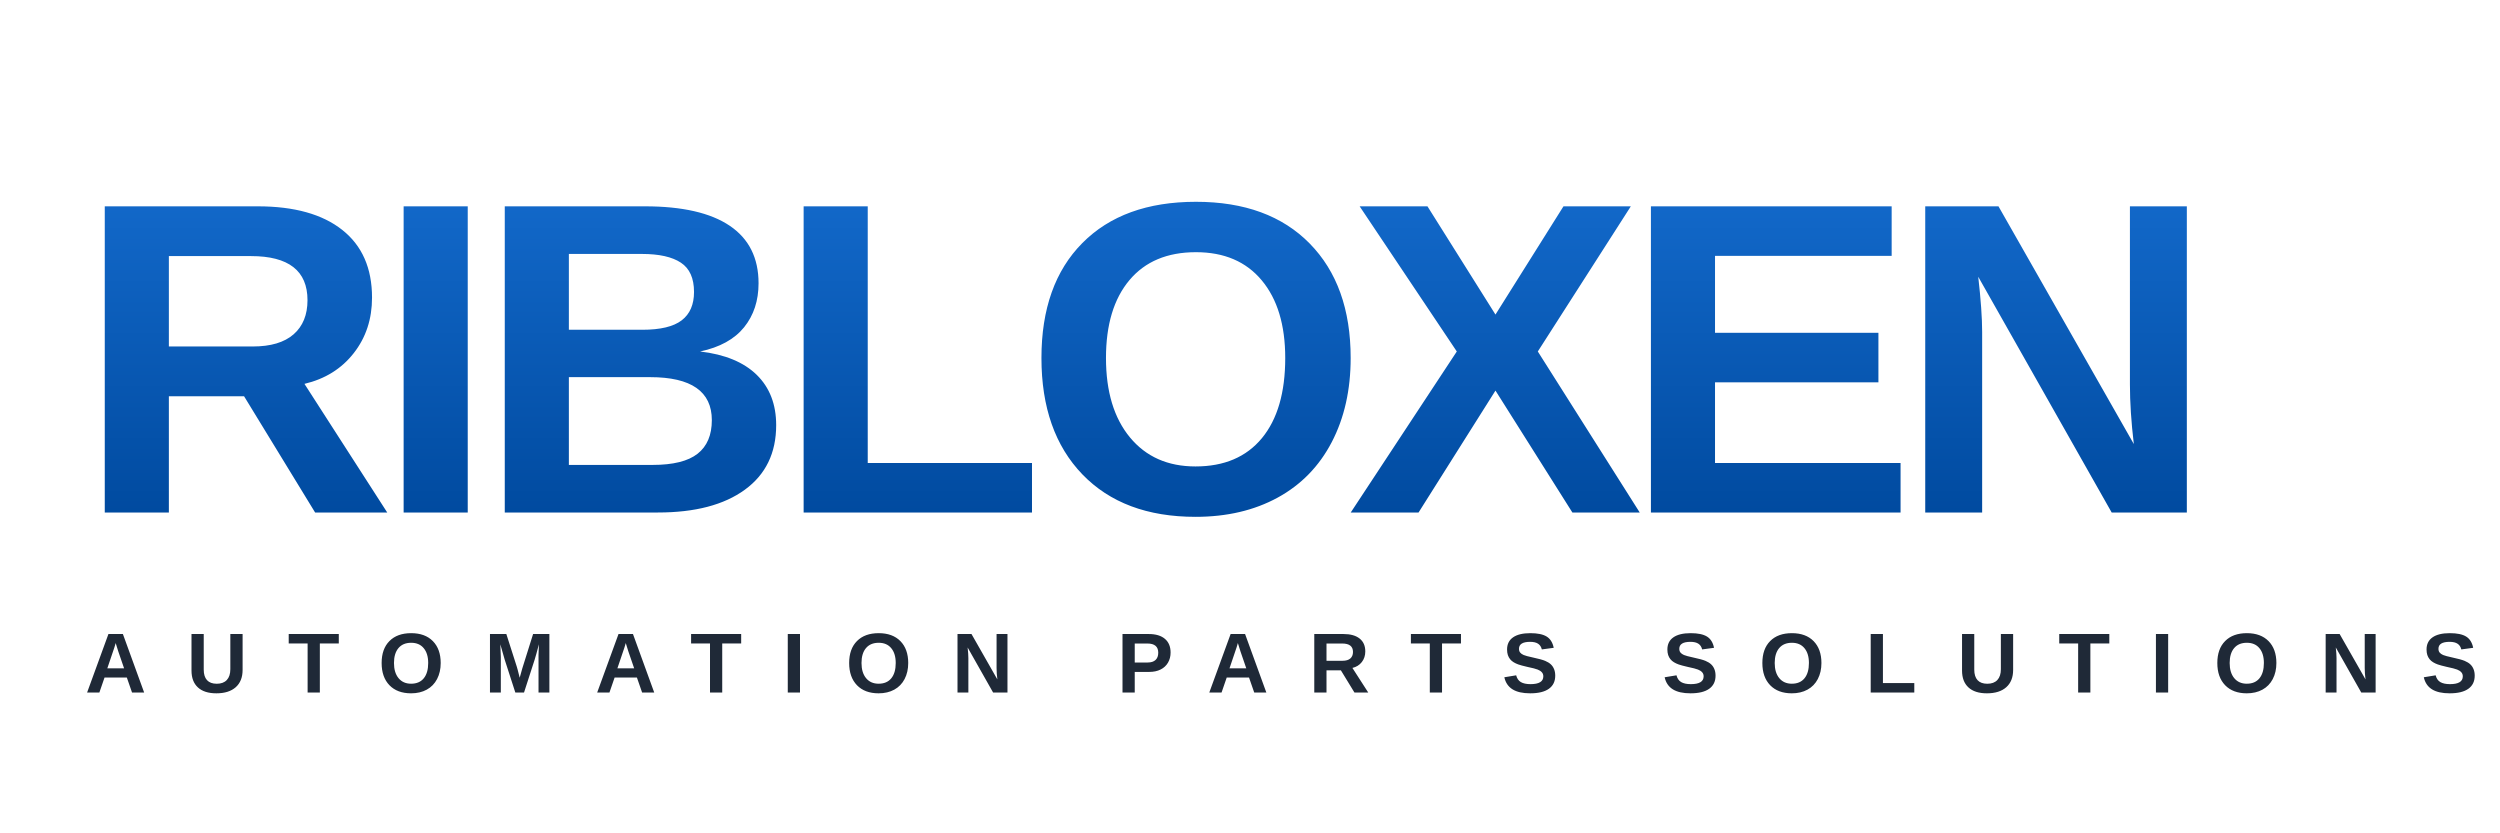
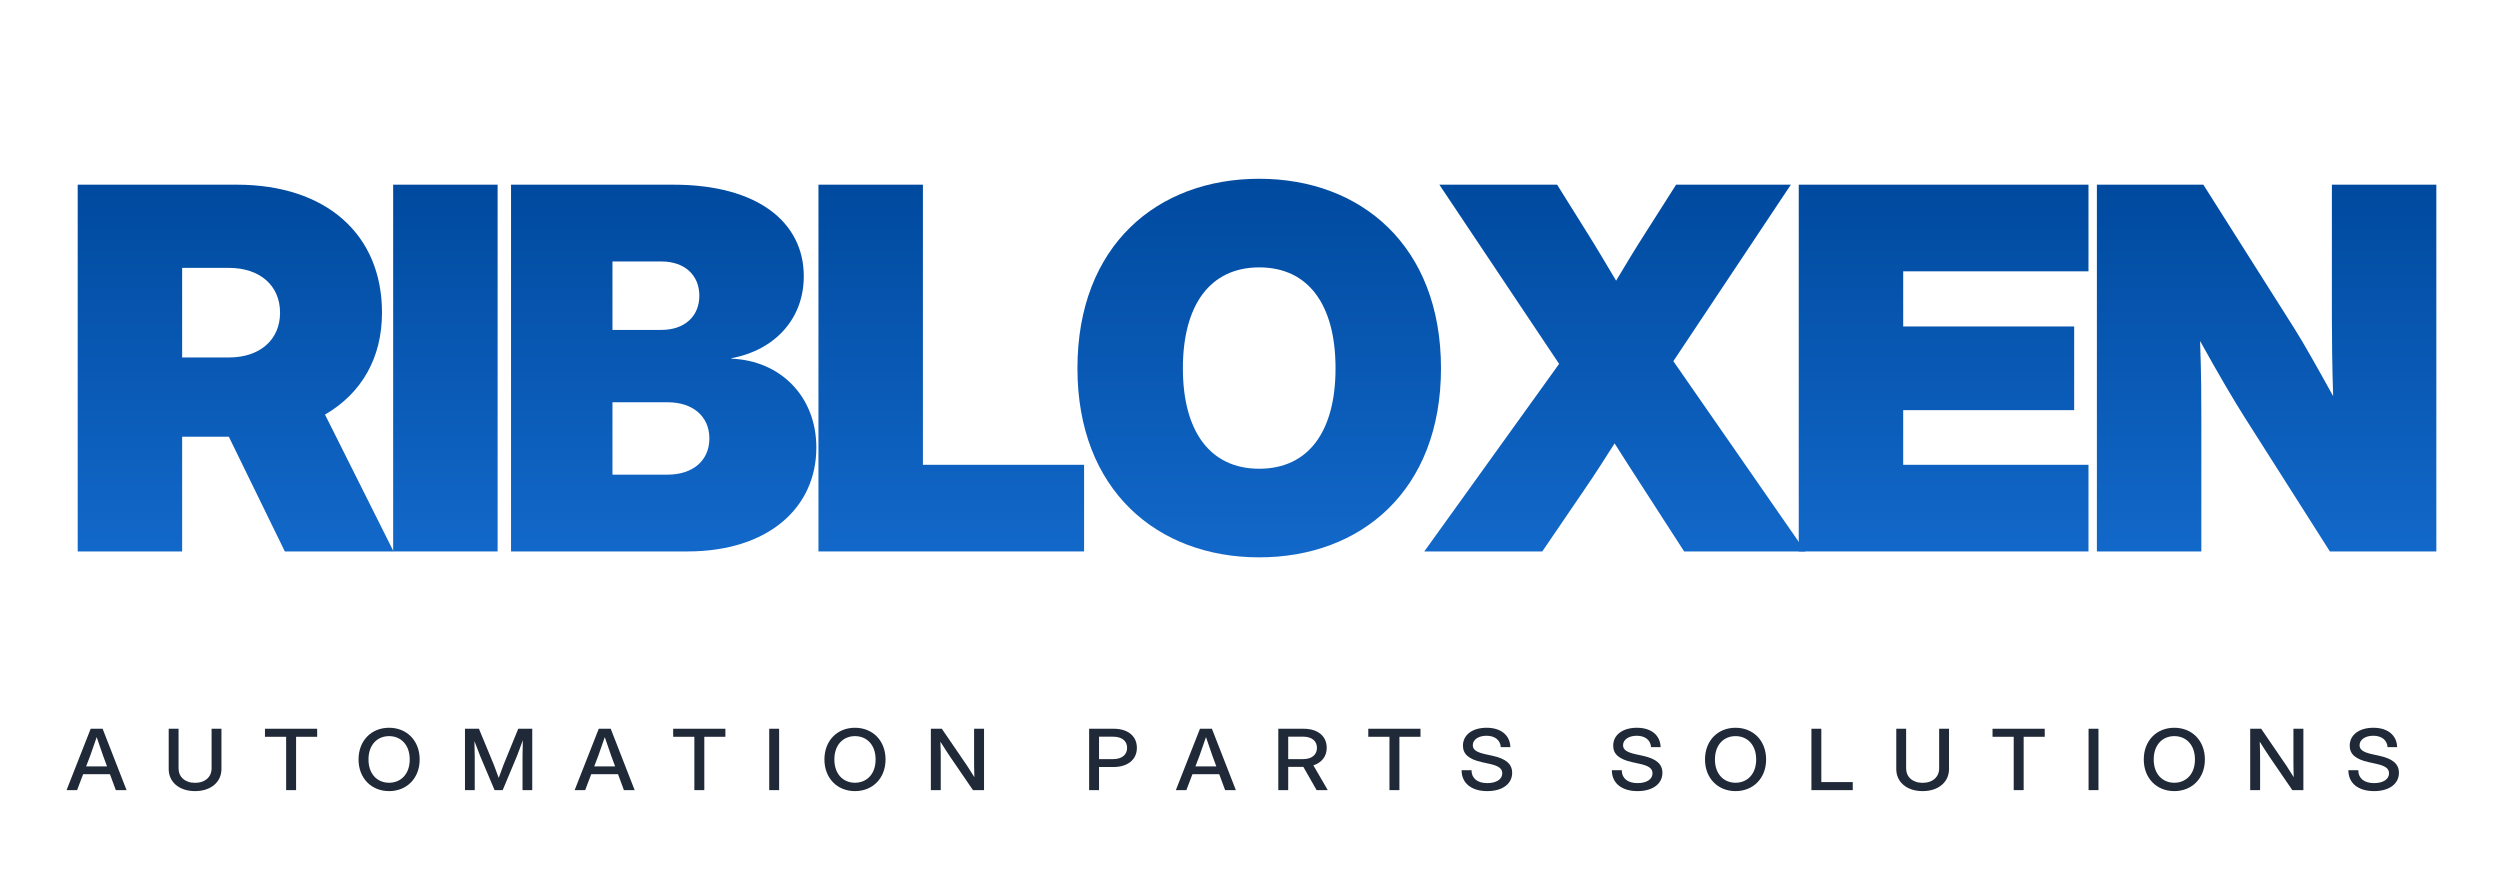
- <svg xmlns="http://www.w3.org/2000/svg" viewBox="0 0 1000 333" role="img" aria-labelledby="title desc">
+ <svg xmlns="http://www.w3.org/2000/svg" viewBox="0 0 1215 430" role="img" aria-labelledby="title desc">
  <defs>
    <linearGradient id="ribloxenBlue" x1="0" y1="0" x2="0" y2="1">
      <stop offset="0%" stop-color="#1268C9" />
      <stop offset="100%" stop-color="#004A9F" />
    </linearGradient>
  </defs>
-   <text x="30" y="205" font-family="Arial Black, Arial, Helvetica, sans-serif" font-size="178" font-weight="900" letter-spacing="-9" fill="url(#ribloxenBlue)">RIBLOXEN</text>
-   <text x="34" y="277" font-family="Arial, Helvetica, sans-serif" font-size="34" font-weight="600" letter-spacing="16" fill="#1F2937">AUTOMATION PARTS SOLUTIONS</text>
+   <g fill="url(#ribloxenBlue)">
+     <path d="M80 0H496V466H682L905 0H1338L1065 556C1210 642 1292 785 1292 970C1292 1289 1069 1490 713 1490H80ZM496 788V1152H682C807 1152 886 1079 886 970C886 861 807 788 682 788Z" transform="translate(28 268) scale(.1220215 -.1196289)" />
+     <path d="M496 1490H80V0H496Z" transform="translate(181.315 268) scale(.1220215 -.1196289)" />
+     <path d="M80 0H782C1105 0 1296 178 1296 422C1296 632 1150 776 958 783V785C1131 818 1246 945 1246 1118C1246 1335 1066 1490 726 1490H80ZM484 312V606H704C805 606 870 548 870 459C870 370 805 312 704 312ZM484 900V1178H679C771 1178 830 1123 830 1039C830 955 771 900 679 900Z" transform="translate(238.6 268) scale(.1220215 -.1196289)" />
+     <path d="M80 0H1138V352H496V1490H80Z" transform="translate(388.01 268) scale(.1220215 -.1196289)" />
+     <path d="M764 -24C1169 -24 1488 247 1488 744C1488 1242 1169 1514 764 1514C357 1514 40 1242 40 744C40 250 357 -24 764 -24ZM764 336C569 336 460 487 460 744C460 1002 569 1154 764 1154C960 1154 1068 1002 1068 744C1068 487 960 336 764 336Z" transform="translate(518.752 268) scale(.1220215 -.1196289)" />
+     <path d="M0 0H470L641 256C682 317 720 378 758 439C796 378 834 317 873 256L1035 0H1518L992 773L1460 1490H1003L882 1296C841 1231 802 1165 764 1100C726 1165 688 1231 648 1296L529 1490H60L537 762Z" transform="translate(692.2 268) scale(.1220215 -.1196289)" />
+     <path d="M80 0H1234V352H496V574H1177V914H496V1138H1234V1490H80Z" transform="translate(864.429 268) scale(.1220215 -.1196289)" />
+     <path d="M80 0H496V544C496 604 496 721 491 855C561 726 627 611 669 544L1008 0H1432V1490H1016V944C1016 873 1017 752 1021 631C963 738 902 849 867 905L504 1490H80Z" transform="translate(1009.325 268) scale(.1220215 -.1196289)" />
+   </g>
+   <g fill="#1F2937">
+     <path d="M16 0H252L388 387H989L1121 0H1362L825 1490H557ZM455 576 548 840C589 963 632 1094 692 1287C751 1094 793 963 834 840L924 576Z" transform="translate(32 384) scale(.0216664 -.0200195)" />
+     <path d="M720 -24C1078 -24 1312 199 1312 510V1490H1091V528C1091 324 950 177 720 177C491 177 350 324 350 528V1490H129V510C129 199 362 -24 720 -24Z" transform="translate(79.194 384) scale(.0216664 -.0200195)" />
+     <path d="M48 1295H523V0H746V1295H1219V1490H48Z" transform="translate(127.732 384) scale(.0216664 -.0200195)" />
+     <path d="M766 -24C1163 -24 1452 288 1452 744C1452 1202 1163 1514 766 1514C369 1514 81 1202 81 744C81 289 369 -24 766 -24ZM766 179C509 179 304 381 304 744C304 1109 509 1311 766 1311C1023 1311 1229 1109 1229 744C1229 381 1023 179 766 179Z" transform="translate(172.499 384) scale(.0216664 -.0200195)" />
+     <path d="M136 0H355V812C355 913 351 1055 348 1190C402 1036 452 894 483 812L800 0H982L1296 812C1328 897 1379 1049 1434 1211C1431 1070 1427 918 1427 812V0H1645V1490H1331L1002 617C976 541 927 400 893 297C859 400 810 541 783 617L449 1490H136Z" transform="translate(223.03 384) scale(.0216664 -.0200195)" />
+     <path d="M16 0H252L388 387H989L1121 0H1362L825 1490H557ZM455 576 548 840C589 963 632 1094 692 1287C751 1094 793 963 834 840L924 576Z" transform="translate(278.934 384) scale(.0216664 -.0200195)" />
+     <path d="M48 1295H523V0H746V1295H1219V1490H48Z" transform="translate(326.129 384) scale(.0216664 -.0200195)" />
+     <path d="M358 1490H136V0H358Z" transform="translate(370.896 384) scale(.0216664 -.0200195)" />
+     <path d="M766 -24C1163 -24 1452 288 1452 744C1452 1202 1163 1514 766 1514C369 1514 81 1202 81 744C81 289 369 -24 766 -24ZM766 179C509 179 304 381 304 744C304 1109 509 1311 766 1311C1023 1311 1229 1109 1229 744C1229 381 1023 179 766 179Z" transform="translate(398.916 384) scale(.0216664 -.0200195)" />
+     <path d="M136 0H358V806C358 872 357 1001 350 1176C449 1006 530 871 572 805L1081 0H1329V1490H1106V603C1106 549 1108 422 1112 314C1052 420 986 533 951 589L382 1490H136Z" transform="translate(449.447 384) scale(.0216664 -.0200195)" />
+     <path d="M136 0H358V561H681C1000 561 1207 740 1207 1026C1207 1311 1007 1490 688 1490H136ZM358 753V1297H677C869 1297 988 1194 988 1026C988 858 869 753 677 753Z" transform="translate(526.372 384) scale(.0216664 -.0200195)" />
+     <path d="M16 0H252L388 387H989L1121 0H1362L825 1490H557ZM455 576 548 840C589 963 632 1094 692 1287C751 1094 793 963 834 840L924 576Z" transform="translate(571.118 384) scale(.0216664 -.0200195)" />
+     <path d="M136 0H358V564H688C691 564 695 564 698 564L995 0H1245L923 601C1109 668 1222 818 1222 1026C1222 1311 1022 1490 703 1490H136ZM358 753V1298H693C885 1298 1003 1194 1003 1026C1003 858 886 753 694 753Z" transform="translate(618.312 384) scale(.0216664 -.0200195)" />
+     <path d="M48 1295H523V0H746V1295H1219V1490H48Z" transform="translate(663.946 384) scale(.0216664 -.0200195)" />
+     <path d="M652 -24C990 -24 1209 152 1209 420C1209 633 1071 762 772 833L611 871C406 920 326 982 326 1090C326 1225 453 1320 633 1320C821 1320 943 1215 954 1044H1169C1160 1335 957 1514 636 1514C316 1514 105 1341 105 1079C105 873 237 748 538 677L701 638C908 589 987 523 987 408C987 263 854 170 652 170C429 170 298 286 297 483H75C75 168 295 -24 652 -24Z" transform="translate(708.714 384) scale(.0216664 -.0200195)" />
+     <path d="M652 -24C990 -24 1209 152 1209 420C1209 633 1071 762 772 833L611 871C406 920 326 982 326 1090C326 1225 453 1320 633 1320C821 1320 943 1215 954 1044H1169C1160 1335 957 1514 636 1514C316 1514 105 1341 105 1079C105 873 237 748 538 677L701 638C908 589 987 523 987 408C987 263 854 170 652 170C429 170 298 286 297 483H75C75 168 295 -24 652 -24Z" transform="translate(781.739 384) scale(.0216664 -.0200195)" />
+     <path d="M766 -24C1163 -24 1452 288 1452 744C1452 1202 1163 1514 766 1514C369 1514 81 1202 81 744C81 289 369 -24 766 -24ZM766 179C509 179 304 381 304 744C304 1109 509 1311 766 1311C1023 1311 1229 1109 1229 744C1229 381 1023 179 766 179Z" transform="translate(826.875 384) scale(.0216664 -.0200195)" />
+     <path d="M136 0H1063V195H358V1490H136Z" transform="translate(877.406 384) scale(.0216664 -.0200195)" />
+     <path d="M720 -24C1078 -24 1312 199 1312 510V1490H1091V528C1091 324 950 177 720 177C491 177 350 324 350 528V1490H129V510C129 199 362 -24 720 -24Z" transform="translate(918.794 384) scale(.0216664 -.0200195)" />
+     <path d="M48 1295H523V0H746V1295H1219V1490H48Z" transform="translate(967.332 384) scale(.0216664 -.0200195)" />
+     <path d="M358 1490H136V0H358Z" transform="translate(1012.099 384) scale(.0216664 -.0200195)" />
+     <path d="M766 -24C1163 -24 1452 288 1452 744C1452 1202 1163 1514 766 1514C369 1514 81 1202 81 744C81 289 369 -24 766 -24ZM766 179C509 179 304 381 304 744C304 1109 509 1311 766 1311C1023 1311 1229 1109 1229 744C1229 381 1023 179 766 179Z" transform="translate(1040.119 384) scale(.0216664 -.0200195)" />
+     <path d="M136 0H358V806C358 872 357 1001 350 1176C449 1006 530 871 572 805L1081 0H1329V1490H1106V603C1106 549 1108 422 1112 314C1052 420 986 533 951 589L382 1490H136Z" transform="translate(1090.649 384) scale(.0216664 -.0200195)" />
+     <path d="M652 -24C990 -24 1209 152 1209 420C1209 633 1071 762 772 833L611 871C406 920 326 982 326 1090C326 1225 453 1320 633 1320C821 1320 943 1215 954 1044H1169C1160 1335 957 1514 636 1514C316 1514 105 1341 105 1079C105 873 237 748 538 677L701 638C908 589 987 523 987 408C987 263 854 170 652 170C429 170 298 286 297 483H75C75 168 295 -24 652 -24Z" transform="translate(1139.685 384) scale(.0216664 -.0200195)" />
+   </g>
</svg>
